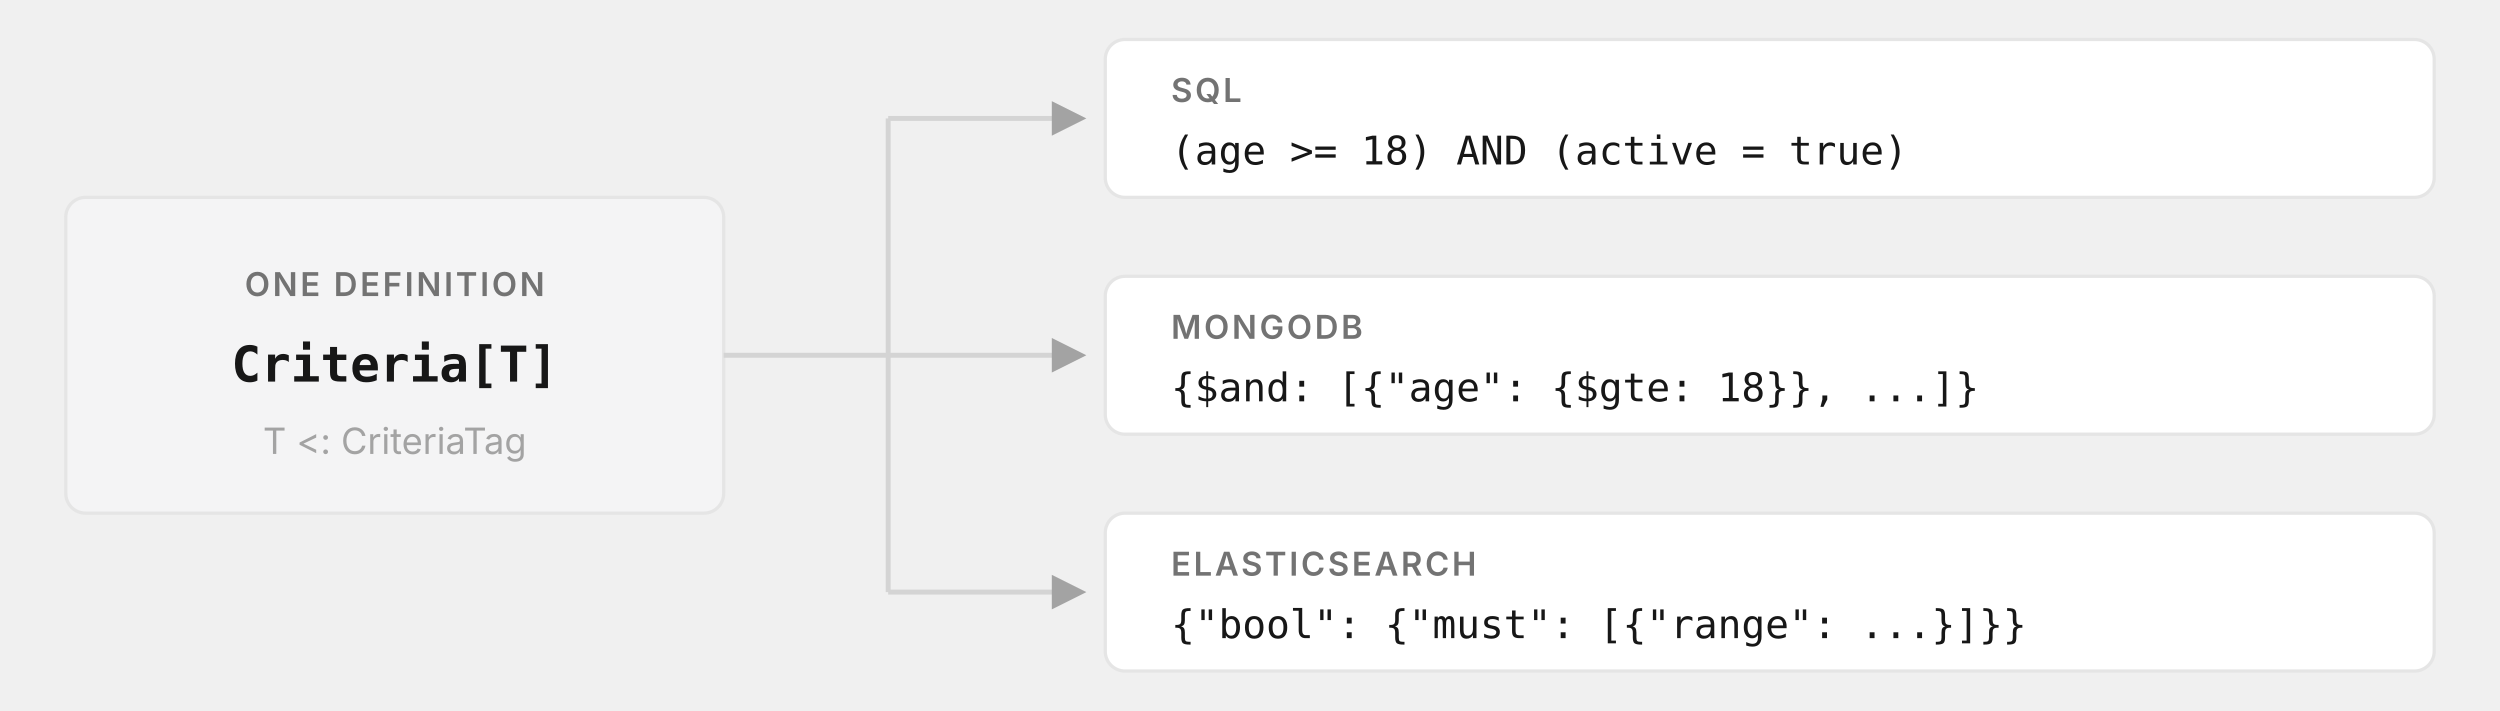
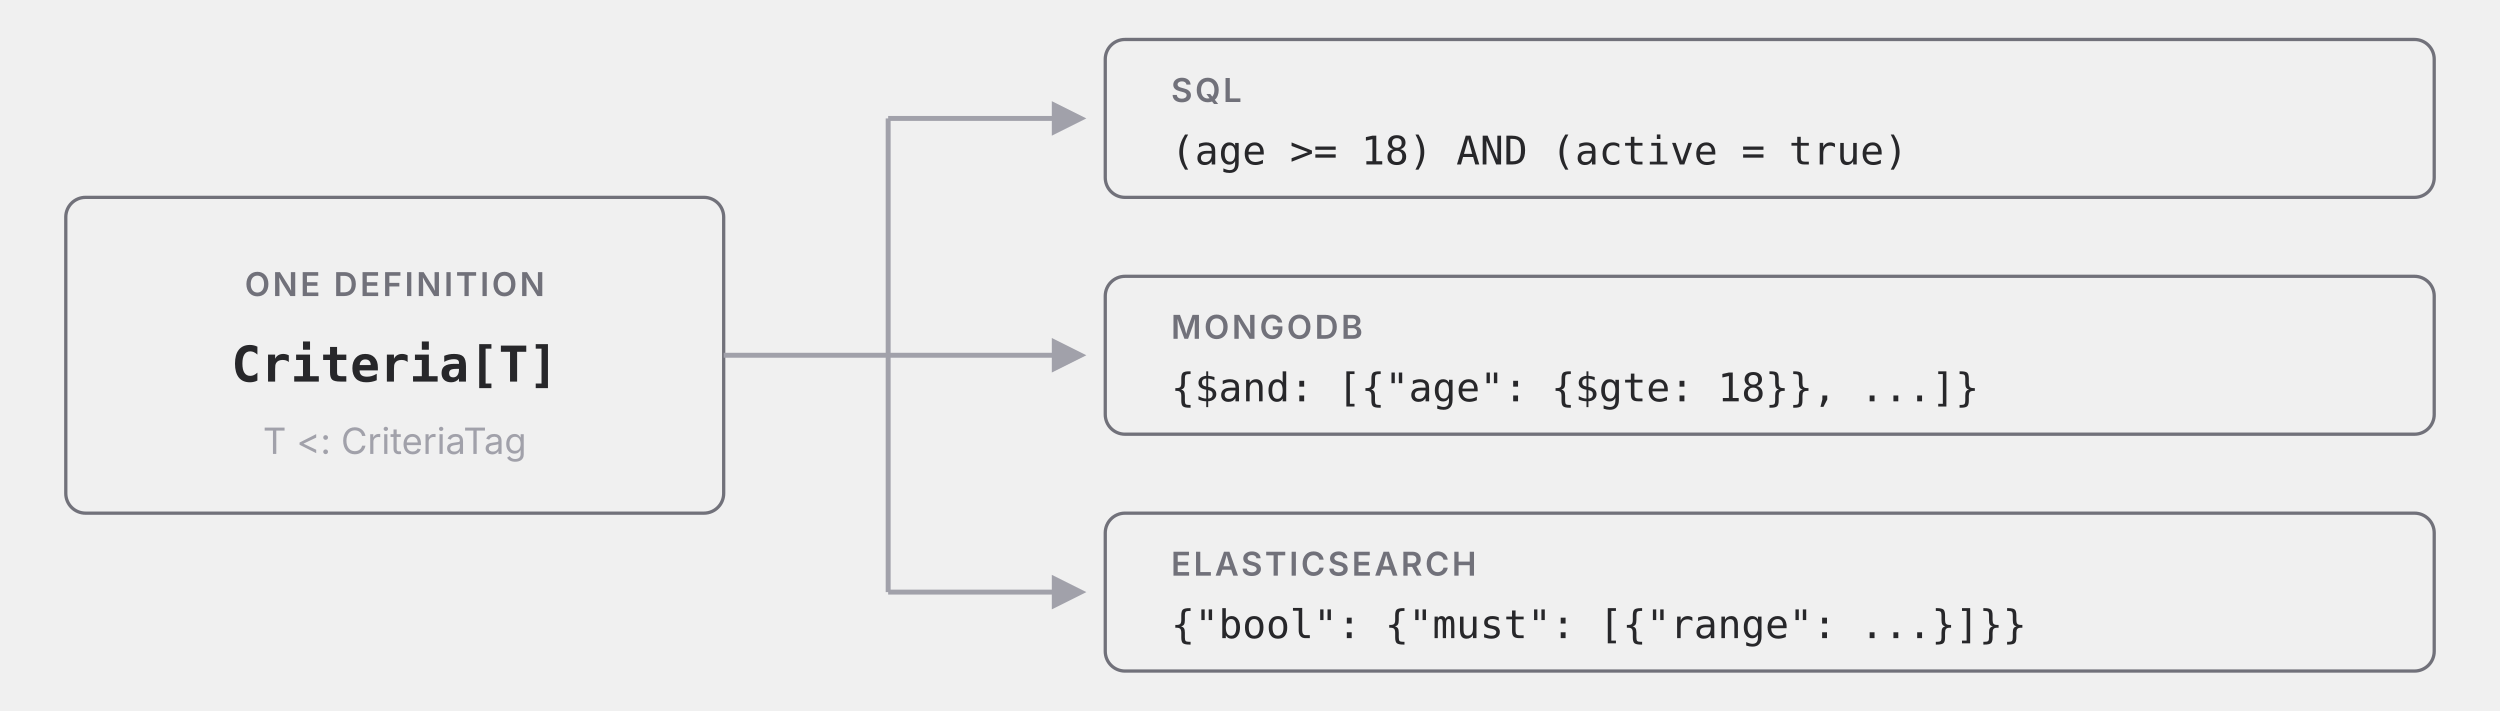
<svg xmlns="http://www.w3.org/2000/svg" width="760" height="216" viewBox="0 0 760 216">
  <style>
    text { font-family: system-ui, -apple-system, BlinkMacSystemFont, 'Segoe UI', sans-serif; }
-     .mono { font-family: ui-monospace, 'Cascadia Code', 'JetBrains Mono', monospace; }
-     .label { font-size: 10px; fill: #737373; font-weight: 600; letter-spacing: 0.08em; }
-     .title { font-size: 15px; fill: #171717; font-weight: 600; }
-     .sub   { font-size: 11px; fill: #a3a3a3; }
-     .code  { font-size: 12px; fill: #171717; }
+     .mono  { font-family: ui-monospace, 'Cascadia Code', 'JetBrains Mono', monospace; }
+     .label { font-size: 10px; fill: #71717a; font-weight: 600; letter-spacing: 0.08em; }
+     .title { font-size: 15px; fill: #27272a; font-weight: 600; }
+     .sub   { font-size: 11px; fill: #a1a1aa; }
+     .code  { font-size: 12px; fill: #27272a; }
  </style>
  <defs>
    <marker id="arr" markerWidth="7" markerHeight="7" refX="5.5" refY="3.5" orient="auto">
-       <polygon points="0 0, 7 3.5, 0 7" fill="#a3a3a3" />
+       <polygon points="0 0, 7 3.5, 0 7" fill="#a1a1aa" />
    </marker>
  </defs>
-   <rect x="20" y="60" width="200" height="96" rx="6" fill="#f4f4f5" stroke="#e5e5e5" stroke-width="1" />
+   <rect x="20" y="60" width="200" height="96" rx="6" fill="none" stroke="#71717a" stroke-width="1" />
  <text x="120" y="90" text-anchor="middle" class="label">ONE DEFINITION</text>
  <text x="120" y="116" text-anchor="middle" class="title mono">Criteria[T]</text>
  <text x="120" y="138" text-anchor="middle" class="sub">T &lt;: CriteriaTag</text>
-   <line x1="220" y1="108" x2="270" y2="108" stroke="#d4d4d4" stroke-width="1.5" />
-   <line x1="270" y1="36" x2="270" y2="180" stroke="#d4d4d4" stroke-width="1.5" />
-   <line x1="270" y1="36" x2="328" y2="36" stroke="#d4d4d4" stroke-width="1.5" marker-end="url(#arr)" />
-   <line x1="270" y1="108" x2="328" y2="108" stroke="#d4d4d4" stroke-width="1.5" marker-end="url(#arr)" />
-   <line x1="270" y1="180" x2="328" y2="180" stroke="#d4d4d4" stroke-width="1.5" marker-end="url(#arr)" />
-   <rect x="336" y="12" width="404" height="48" rx="6" fill="#ffffff" stroke="#e5e5e5" stroke-width="1" />
+   <line x1="220" y1="108" x2="270" y2="108" stroke="#a1a1aa" stroke-width="1.5" />
+   <line x1="270" y1="36" x2="270" y2="180" stroke="#a1a1aa" stroke-width="1.5" />
+   <line x1="270" y1="36" x2="328" y2="36" stroke="#a1a1aa" stroke-width="1.5" marker-end="url(#arr)" />
+   <line x1="270" y1="108" x2="328" y2="108" stroke="#a1a1aa" stroke-width="1.5" marker-end="url(#arr)" />
+   <line x1="270" y1="180" x2="328" y2="180" stroke="#a1a1aa" stroke-width="1.5" marker-end="url(#arr)" />
+   <rect x="336" y="12" width="404" height="48" rx="6" fill="none" stroke="#71717a" stroke-width="1" />
  <text x="356" y="31" class="label">SQL</text>
  <text x="356" y="50" class="code mono">(age &gt;= 18) AND (active = true)</text>
-   <rect x="336" y="84" width="404" height="48" rx="6" fill="#ffffff" stroke="#e5e5e5" stroke-width="1" />
+   <rect x="336" y="84" width="404" height="48" rx="6" fill="none" stroke="#71717a" stroke-width="1" />
  <text x="356" y="103" class="label">MONGODB</text>
  <text x="356" y="122" class="code mono">{$and: [{"age": {$gte: 18}}, ...]}</text>
-   <rect x="336" y="156" width="404" height="48" rx="6" fill="#ffffff" stroke="#e5e5e5" stroke-width="1" />
+   <rect x="336" y="156" width="404" height="48" rx="6" fill="none" stroke="#71717a" stroke-width="1" />
  <text x="356" y="175" class="label">ELASTICSEARCH</text>
  <text x="356" y="194" class="code mono">{"bool": {"must": [{"range": ...}]}}</text>
</svg>
